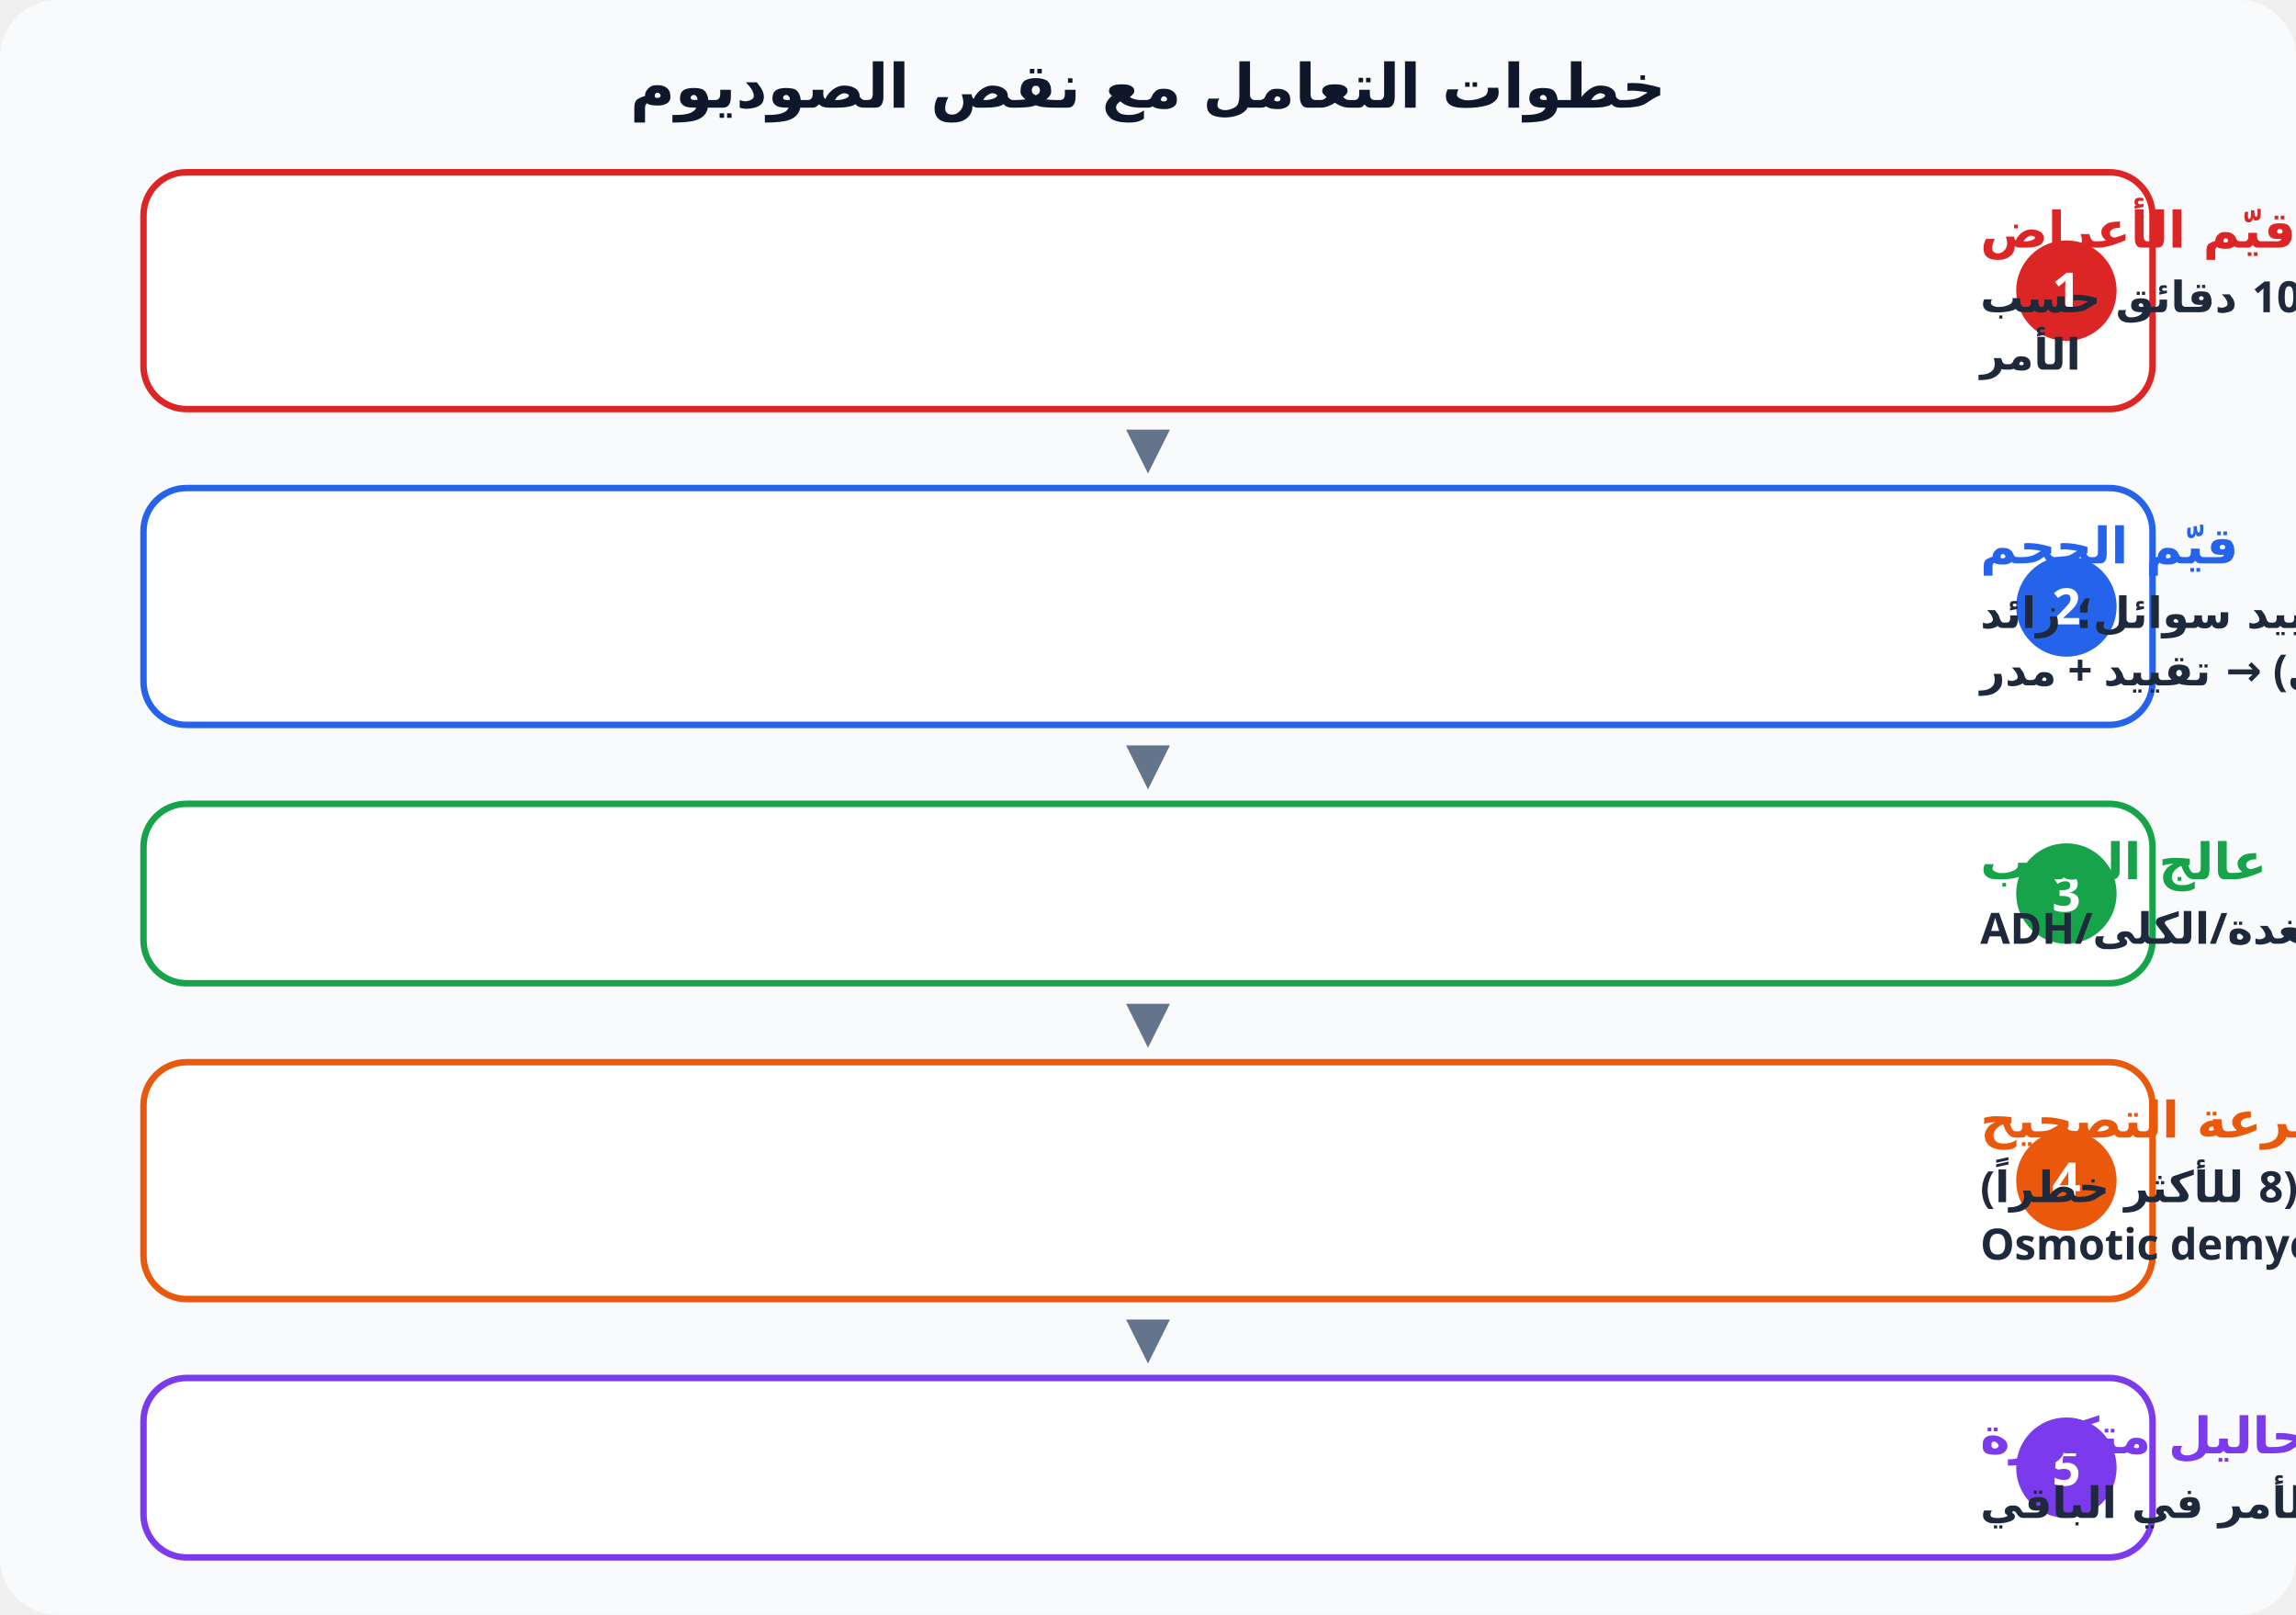
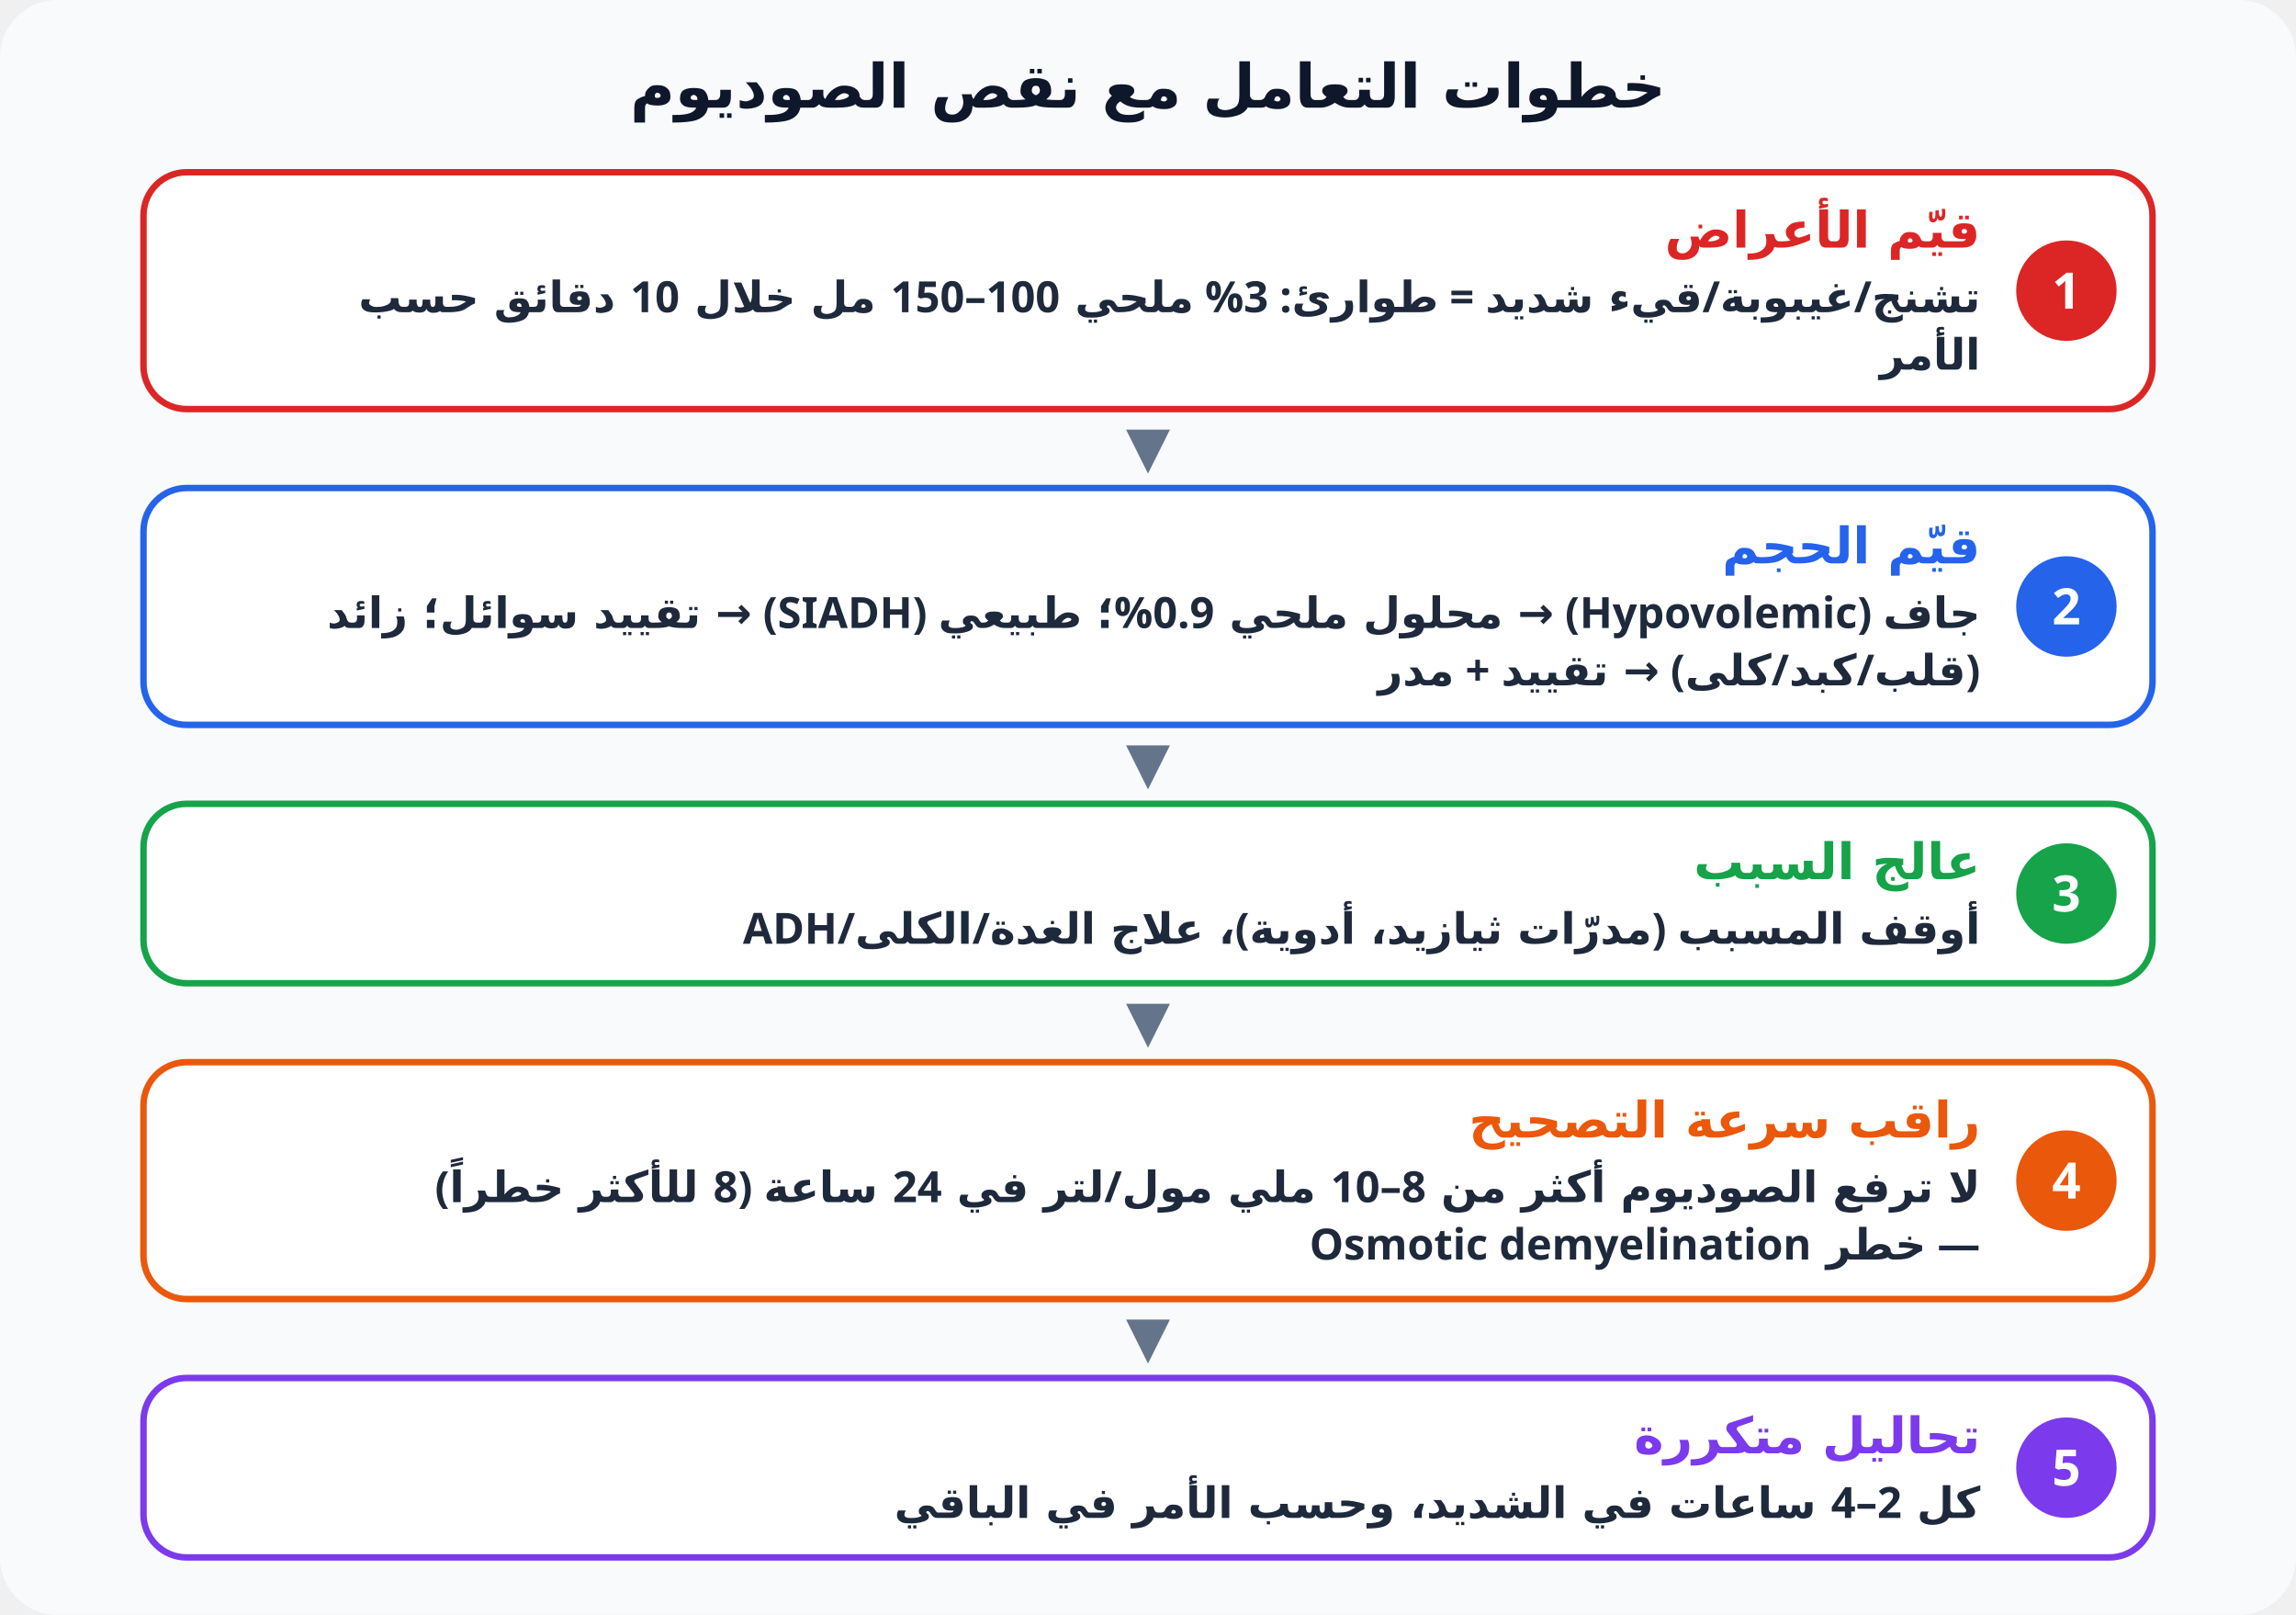
<svg xmlns="http://www.w3.org/2000/svg" viewBox="0 0 640 450" font-family="Cairo, Tahoma, sans-serif" direction="rtl">
  <rect width="640" height="450" rx="16" fill="#f8fafc" />
  <text x="320" y="30" text-anchor="middle" font-size="17" font-weight="800" fill="#0f172a">خطوات التعامل مع نقص الصوديوم</text>
  <rect x="40" y="48" width="560" height="66" rx="12" fill="#fff" stroke="#dc2626" stroke-width="1.8" />
  <circle cx="576" cy="81" r="14" fill="#dc2626" />
  <text x="576" y="86" text-anchor="middle" font-size="14" font-weight="800" fill="#fff">1</text>
-   <text x="552" y="69" text-anchor="end" font-size="14" font-weight="800" fill="#dc2626">قيّم الأعراض</text>
-   <text x="552" y="87" text-anchor="end" font-size="12" font-weight="600" fill="#1e293b">تشنج/غيبوبة/قيء شديد = طوارئ: 3% ملحي 100–150 مل خلال 10 دقائق حسب</text>
-   <text x="552" y="103" text-anchor="end" font-size="12" font-weight="600" fill="#1e293b">الأمر</text>
+   <text x="552" y="69" text-anchor="start" font-size="14" font-weight="800" fill="#dc2626">قيّم الأعراض</text>
+   <text x="552" y="87" text-anchor="start" font-size="12" font-weight="600" fill="#1e293b">تشنج/غيبوبة/قيء شديد = طوارئ: 3% ملحي 100–150 مل خلال 10 دقائق حسب</text>
+   <text x="552" y="103" text-anchor="start" font-size="12" font-weight="600" fill="#1e293b">الأمر</text>
  <text x="320" y="130" text-anchor="middle" font-size="16" fill="#64748b">▼</text>
  <rect x="40" y="136" width="560" height="66" rx="12" fill="#fff" stroke="#2563eb" stroke-width="1.8" />
  <circle cx="576" cy="169" r="14" fill="#2563eb" />
  <text x="576" y="174" text-anchor="middle" font-size="14" font-weight="800" fill="#fff">2</text>
-   <text x="552" y="157" text-anchor="end" font-size="14" font-weight="800" fill="#2563eb">قيّم الحجم</text>
-   <text x="552" y="175" text-anchor="end" font-size="12" font-weight="600" fill="#1e293b">جاف (Hypovolemic) → محلول ملحي 0.9%؛ طبيعي (SIADH) → تقييد سوائل؛ زائد</text>
-   <text x="552" y="191" text-anchor="end" font-size="12" font-weight="600" fill="#1e293b">(قلب/كبد/كلى) → تقييد + مدر</text>
+   <text x="552" y="157" text-anchor="start" font-size="14" font-weight="800" fill="#2563eb">قيّم الحجم</text>
+   <text x="552" y="175" text-anchor="start" font-size="12" font-weight="600" fill="#1e293b">جاف (Hypovolemic) → محلول ملحي 0.9%؛ طبيعي (SIADH) → تقييد سوائل؛ زائد</text>
+   <text x="552" y="191" text-anchor="start" font-size="12" font-weight="600" fill="#1e293b">(قلب/كبد/كلى) → تقييد + مدر</text>
  <text x="320" y="218" text-anchor="middle" font-size="16" fill="#64748b">▼</text>
  <rect x="40" y="224" width="560" height="50" rx="12" fill="#fff" stroke="#16a34a" stroke-width="1.8" />
  <circle cx="576" cy="249" r="14" fill="#16a34a" />
  <text x="576" y="254" text-anchor="middle" font-size="14" font-weight="800" fill="#fff">3</text>
-   <text x="552" y="245" text-anchor="end" font-size="14" font-weight="800" fill="#16a34a">عالج السبب</text>
-   <text x="552" y="263" text-anchor="end" font-size="12" font-weight="600" fill="#1e293b">أوقف المسبب (مدرّات ثيازيد، أدوية)، علاج الغدة/الكلى/ADH</text>
+   <text x="552" y="245" text-anchor="start" font-size="14" font-weight="800" fill="#16a34a">عالج السبب</text>
+   <text x="552" y="263" text-anchor="start" font-size="12" font-weight="600" fill="#1e293b">أوقف المسبب (مدرّات ثيازيد، أدوية)، علاج الغدة/الكلى/ADH</text>
  <text x="320" y="290" text-anchor="middle" font-size="16" fill="#64748b">▼</text>
  <rect x="40" y="296" width="560" height="66" rx="12" fill="#fff" stroke="#ea580c" stroke-width="1.8" />
  <circle cx="576" cy="329" r="14" fill="#ea580c" />
  <text x="576" y="334" text-anchor="middle" font-size="14" font-weight="800" fill="#fff">4</text>
-   <text x="552" y="317" text-anchor="end" font-size="14" font-weight="800" fill="#ea580c">راقب سرعة التصحيح</text>
-   <text x="552" y="335" text-anchor="end" font-size="12" font-weight="600" fill="#1e293b">لا ترفع الصوديوم أكثر من 8–10 ملي مول/لتر في 24 ساعة (8 للأكثر خطراً)</text>
-   <text x="552" y="351" text-anchor="end" font-size="12" font-weight="600" fill="#1e293b">— خطر Osmotic demyelination</text>
+   <text x="552" y="317" text-anchor="start" font-size="14" font-weight="800" fill="#ea580c">راقب سرعة التصحيح</text>
+   <text x="552" y="335" text-anchor="start" font-size="12" font-weight="600" fill="#1e293b">لا ترفع الصوديوم أكثر من 8–10 ملي مول/لتر في 24 ساعة (8 للأكثر خطراً)</text>
+   <text x="552" y="351" text-anchor="start" font-size="12" font-weight="600" fill="#1e293b">— خطر Osmotic demyelination</text>
  <text x="320" y="378" text-anchor="middle" font-size="16" fill="#64748b">▼</text>
  <rect x="40" y="384" width="560" height="50" rx="12" fill="#fff" stroke="#7c3aed" stroke-width="1.8" />
  <circle cx="576" cy="409" r="14" fill="#7c3aed" />
  <text x="576" y="414" text-anchor="middle" font-size="14" font-weight="800" fill="#fff">5</text>
-   <text x="552" y="405" text-anchor="end" font-size="14" font-weight="800" fill="#7c3aed">تحاليل متكررة</text>
-   <text x="552" y="423" text-anchor="end" font-size="12" font-weight="600" fill="#1e293b">كل 2–4 ساعات في الشديد، وحسب الأمر في الباقي</text>
+   <text x="552" y="405" text-anchor="start" font-size="14" font-weight="800" fill="#7c3aed">تحاليل متكررة</text>
+   <text x="552" y="423" text-anchor="start" font-size="12" font-weight="600" fill="#1e293b">كل 2–4 ساعات في الشديد، وحسب الأمر في الباقي</text>
</svg>
